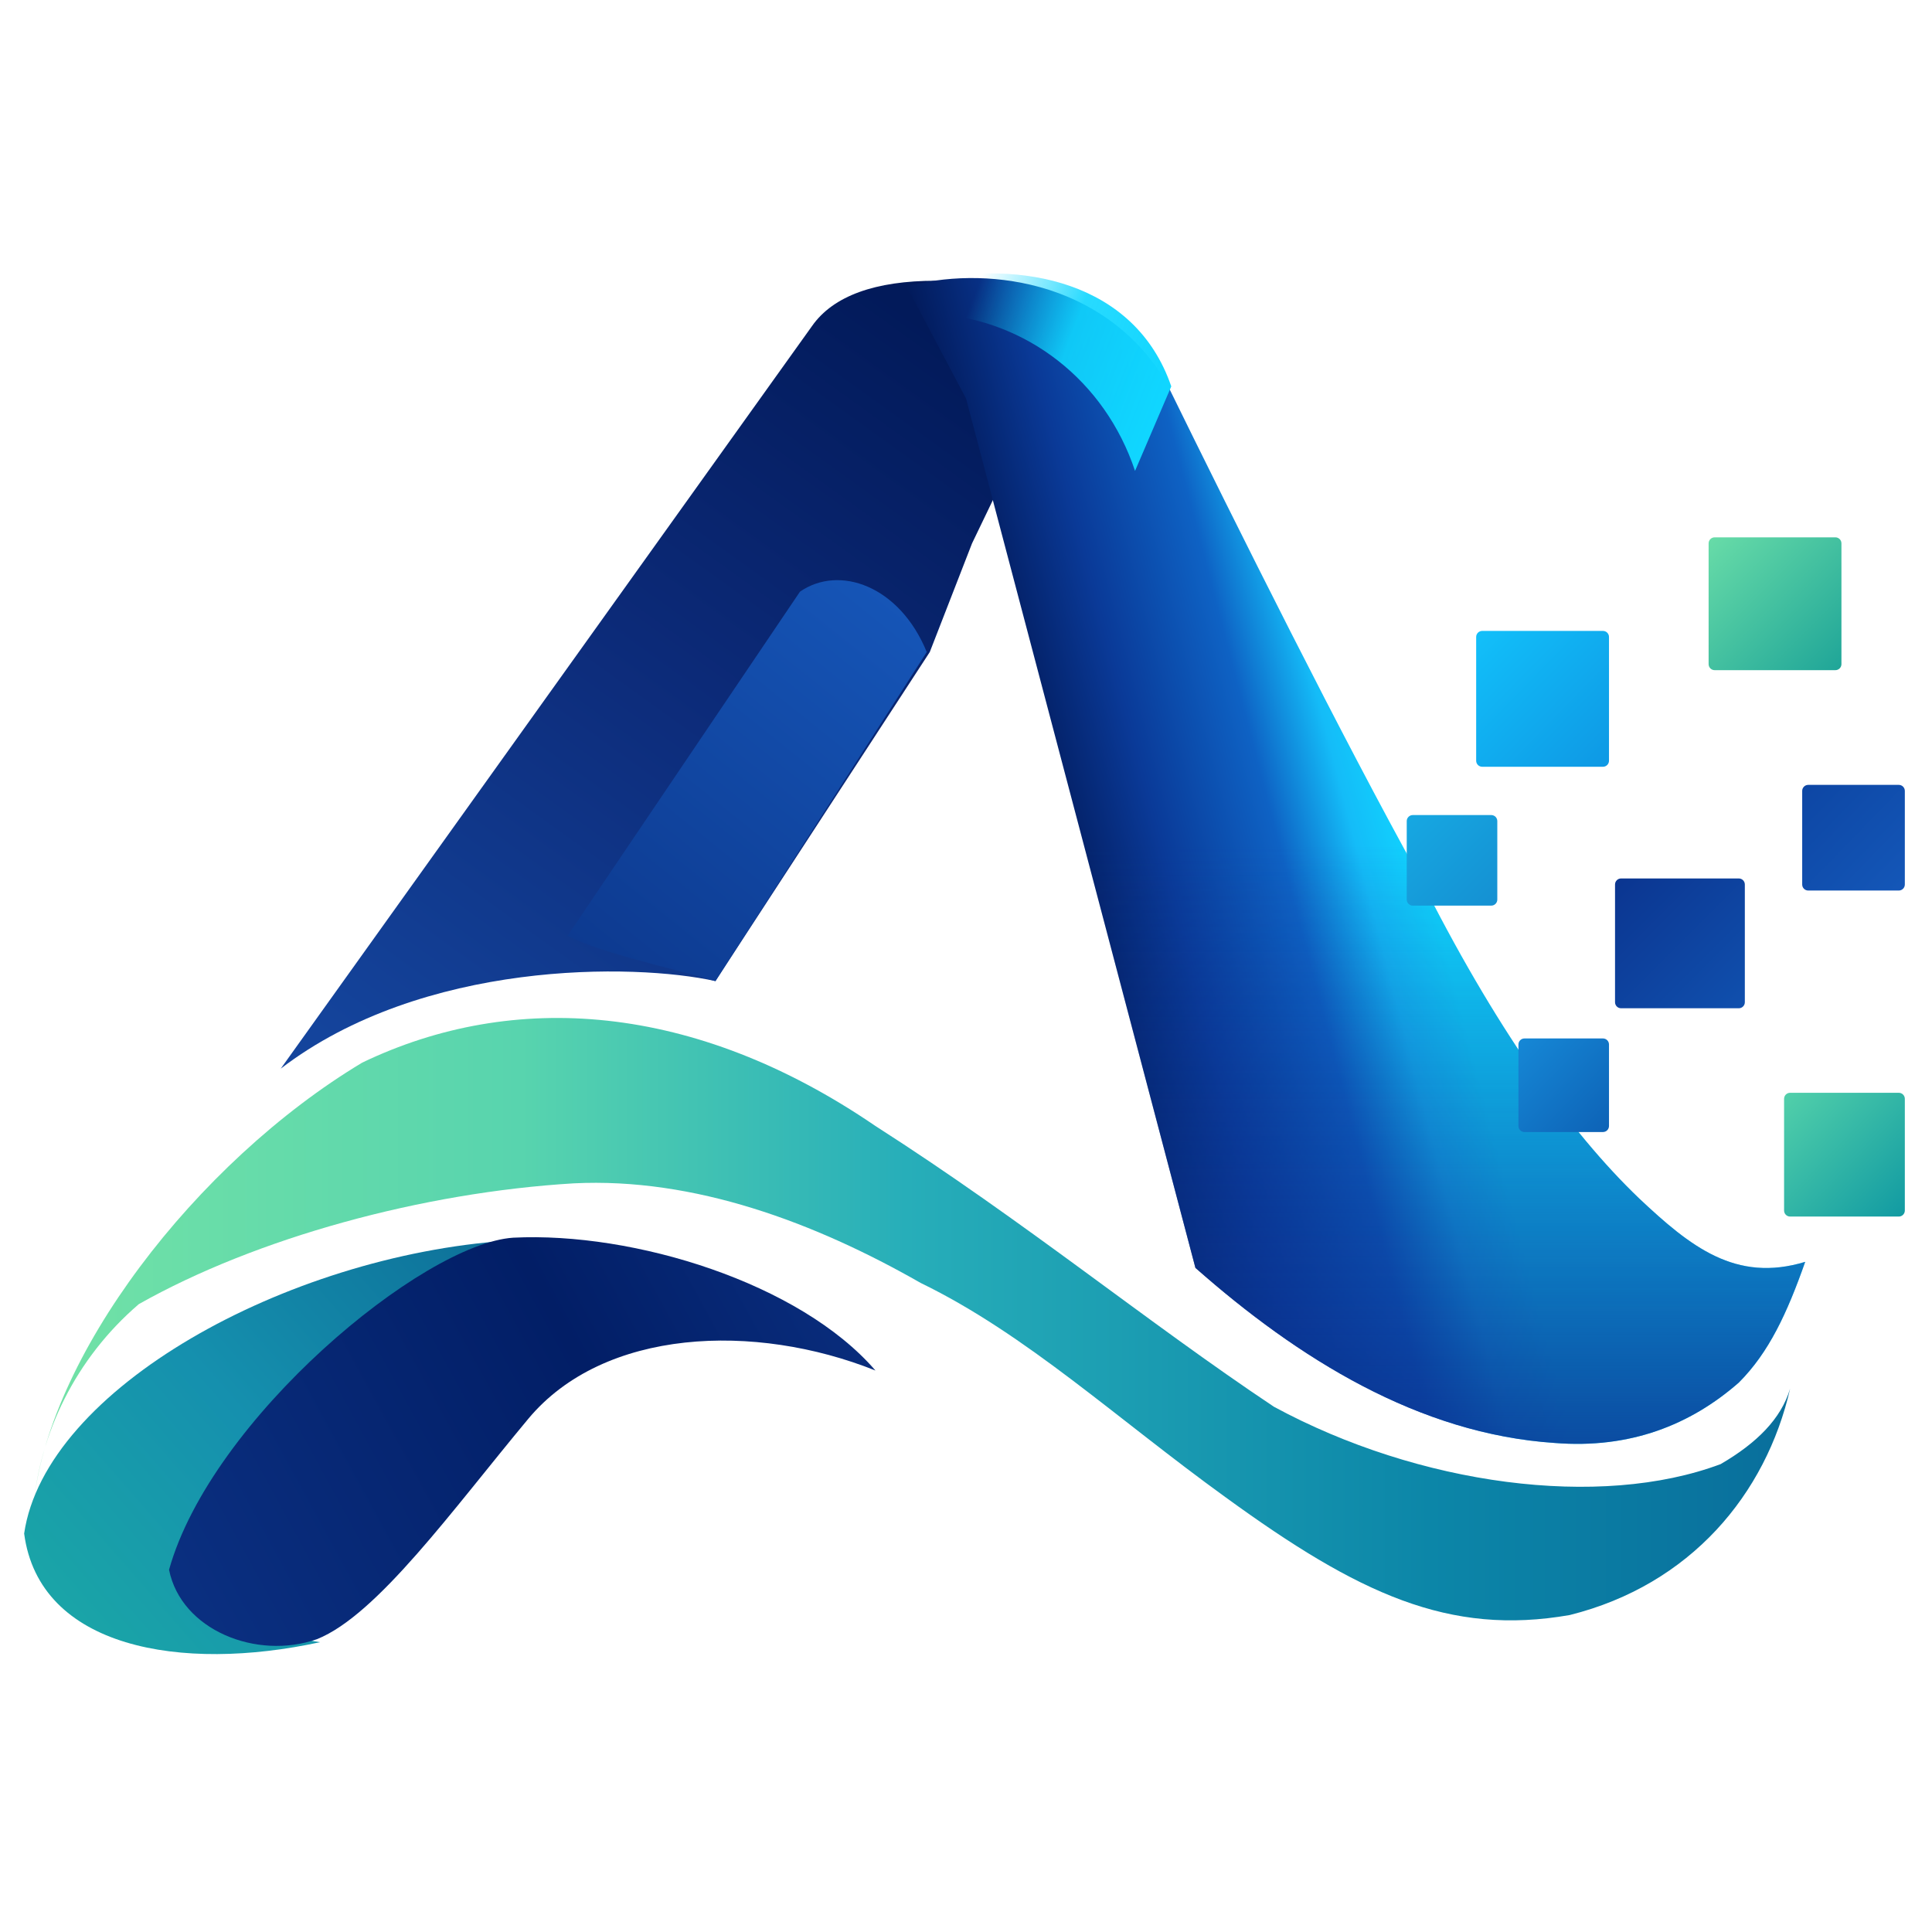
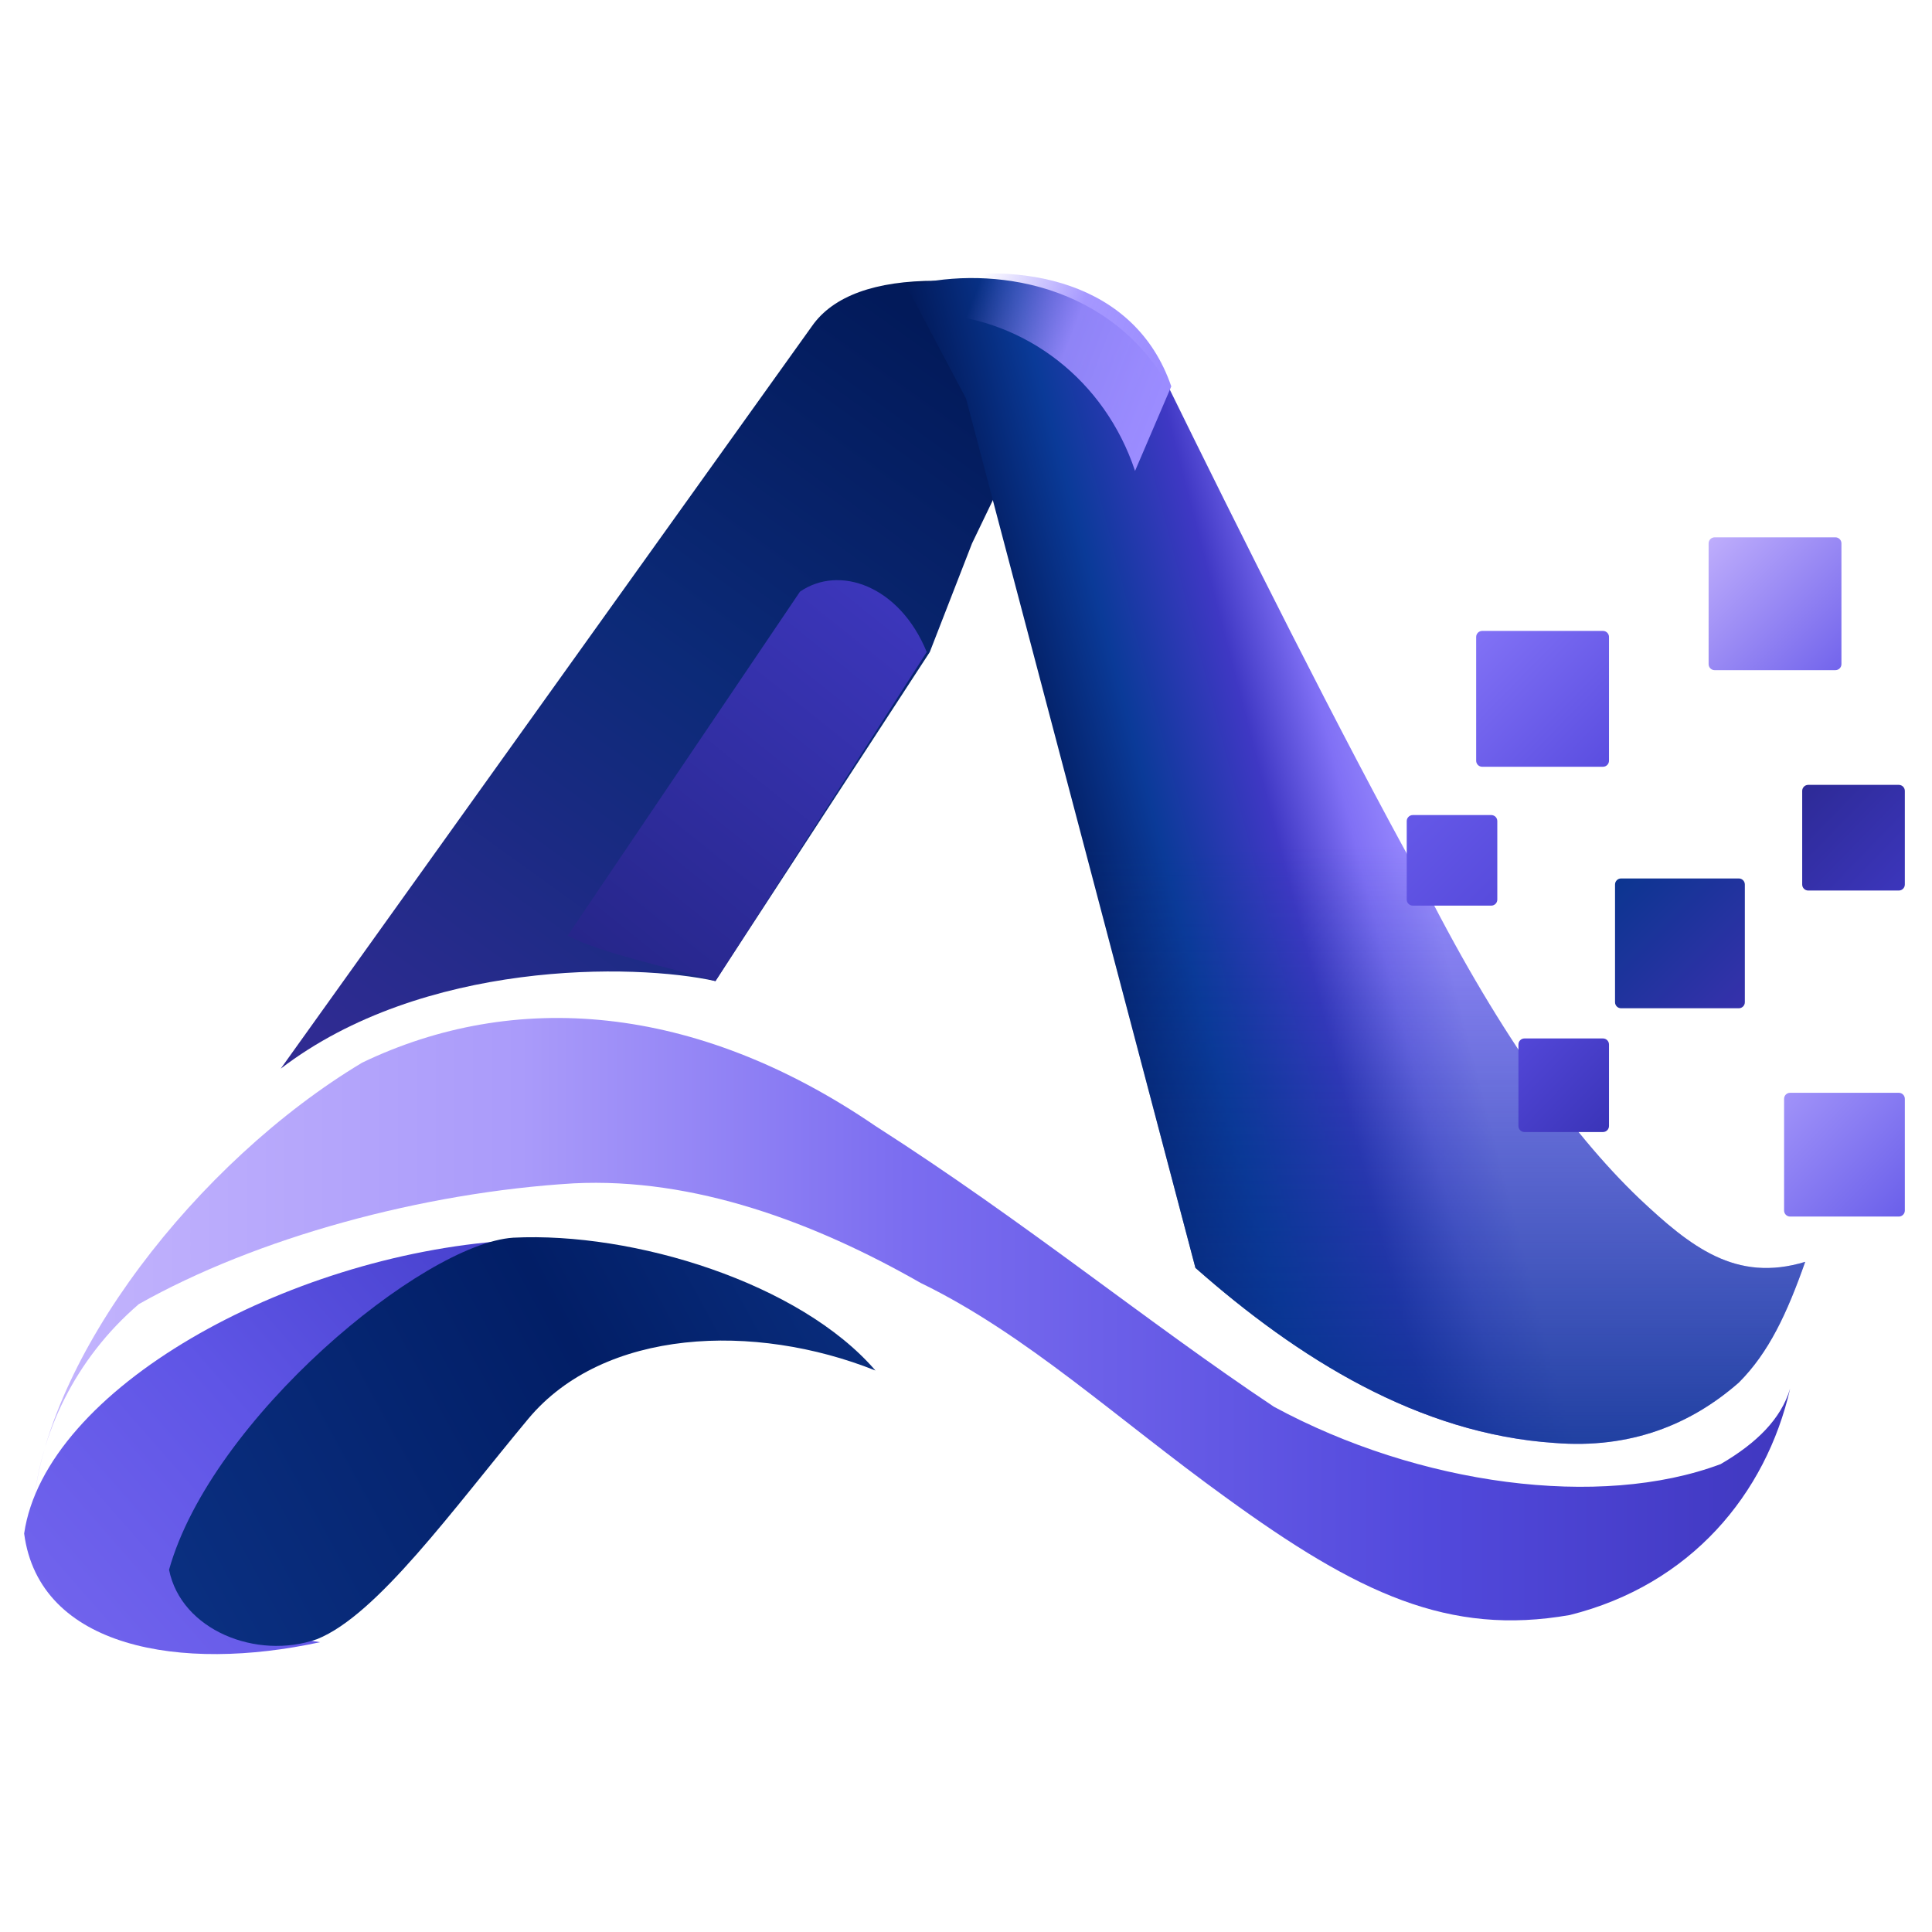
<svg xmlns="http://www.w3.org/2000/svg" viewBox="130 20 640 640">
  <defs>
    <linearGradient id="gLeft" gradientUnits="userSpaceOnUse" x1="260" y1="380" x2="440" y2="130">
-       <stop offset="0" stop-color="#14449c" />
+       <stop offset="0" stop-color="#2f2b92" />
      <stop offset=".55" stop-color="#0c2a78" />
      <stop offset="1" stop-color="#021a5a" />
    </linearGradient>
    <linearGradient id="gStrip" gradientUnits="userSpaceOnUse" x1="330" y1="340" x2="430" y2="215">
-       <stop offset="0" stop-color="#0d3a90" />
-       <stop offset="1" stop-color="#1656b8" />
+       <stop offset="0" stop-color="#26268a" />
+       <stop offset="1" stop-color="#3d37bd" />
    </linearGradient>
    <linearGradient id="gRight" gradientUnits="userSpaceOnUse" x1="478" y1="0" x2="600" y2="0" gradientTransform="matrix(1 0 0.26 1 -78 0)">
      <stop offset="0" stop-color="#021a5a" />
      <stop offset=".3" stop-color="#0a3a98" />
-       <stop offset=".62" stop-color="#0e62c4" />
-       <stop offset=".83" stop-color="#14bcf8" />
-       <stop offset="1" stop-color="#10d6ff" />
+       <stop offset=".62" stop-color="#3f38c4" />
+       <stop offset=".83" stop-color="#8070f5" />
+       <stop offset="1" stop-color="#9b8cff" />
    </linearGradient>
    <linearGradient id="gRightShade" gradientUnits="userSpaceOnUse" x1="0" y1="300" x2="0" y2="500">
      <stop offset="0" stop-color="#0a3a9a" stop-opacity="0" />
      <stop offset="1" stop-color="#0a3290" stop-opacity=".85" />
    </linearGradient>
    <linearGradient id="gCap" gradientUnits="userSpaceOnUse" x1="450" y1="125" x2="515" y2="150">
-       <stop offset="0" stop-color="#10d6ff" stop-opacity="0" />
-       <stop offset=".5" stop-color="#10d6ff" stop-opacity=".9" />
-       <stop offset="1" stop-color="#10d6ff" />
+       <stop offset="0" stop-color="#9b8cff" stop-opacity="0" />
+       <stop offset=".5" stop-color="#9b8cff" stop-opacity=".9" />
+       <stop offset="1" stop-color="#9b8cff" />
    </linearGradient>
    <linearGradient id="gGreen" gradientUnits="userSpaceOnUse" x1="140" y1="0" x2="720" y2="0">
-       <stop offset="0" stop-color="#72e2a6" />
-       <stop offset=".28" stop-color="#58d4ae" />
-       <stop offset=".5" stop-color="#27aeb9" />
-       <stop offset=".8" stop-color="#0c86a8" />
-       <stop offset="1" stop-color="#096f9c" />
+       <stop offset="0" stop-color="#c4b5fd" />
+       <stop offset=".28" stop-color="#aa9bfa" />
+       <stop offset=".5" stop-color="#7b6df0" />
+       <stop offset=".8" stop-color="#5249dc" />
+       <stop offset="1" stop-color="#4038c0" />
    </linearGradient>
    <linearGradient id="gBlade" gradientUnits="userSpaceOnUse" x1="200" y1="560" x2="420" y2="440">
      <stop offset="0" stop-color="#0a2f80" />
      <stop offset=".6" stop-color="#021e66" />
      <stop offset="1" stop-color="#0a2f80" />
    </linearGradient>
    <linearGradient id="gTeal" gradientUnits="userSpaceOnUse" x1="140" y1="570" x2="300" y2="430">
-       <stop offset="0" stop-color="#1ba9a6" />
-       <stop offset=".5" stop-color="#1590ae" />
-       <stop offset="1" stop-color="#0d6f98" />
+       <stop offset="0" stop-color="#7466ee" />
+       <stop offset=".5" stop-color="#5f55e6" />
+       <stop offset="1" stop-color="#4640cc" />
    </linearGradient>
    <linearGradient id="gSq1" x1="0" y1="0" x2="1" y2="1">
-       <stop offset="0" stop-color="#68dca8" />
-       <stop offset="1" stop-color="#1fa598" />
+       <stop offset="0" stop-color="#bfaefc" />
+       <stop offset="1" stop-color="#7264ec" />
    </linearGradient>
    <linearGradient id="gSq2" x1="0" y1="0" x2="1" y2="1">
-       <stop offset="0" stop-color="#12c0fa" />
-       <stop offset="1" stop-color="#0e98e4" />
+       <stop offset="0" stop-color="#8272f6" />
+       <stop offset="1" stop-color="#5a4de0" />
    </linearGradient>
    <linearGradient id="gSq3" x1="0" y1="0" x2="1" y2="1">
-       <stop offset="0" stop-color="#16a8e2" />
-       <stop offset="1" stop-color="#1590d2" />
+       <stop offset="0" stop-color="#6558e8" />
+       <stop offset="1" stop-color="#574bdc" />
    </linearGradient>
    <linearGradient id="gSq4" x1="0" y1="0" x2="1" y2="1">
-       <stop offset="0" stop-color="#0d46a4" />
-       <stop offset="1" stop-color="#1457b8" />
+       <stop offset="0" stop-color="#2d2a96" />
+       <stop offset="1" stop-color="#3c36bc" />
    </linearGradient>
    <linearGradient id="gSq5" x1="0" y1="0" x2="1" y2="1">
      <stop offset="0" stop-color="#0b3590" />
-       <stop offset="1" stop-color="#1050ae" />
+       <stop offset="1" stop-color="#3731ac" />
    </linearGradient>
    <linearGradient id="gSq6" x1="0" y1="0" x2="1" y2="1">
-       <stop offset="0" stop-color="#1688d6" />
-       <stop offset="1" stop-color="#0d62b6" />
+       <stop offset="0" stop-color="#5347d8" />
+       <stop offset="1" stop-color="#3a34b8" />
    </linearGradient>
    <linearGradient id="gSq7" x1="0" y1="0" x2="1" y2="1">
-       <stop offset="0" stop-color="#52d0aa" />
-       <stop offset="1" stop-color="#119aa2" />
+       <stop offset="0" stop-color="#a193f9" />
+       <stop offset="1" stop-color="#6a5fea" />
    </linearGradient>
  </defs>
  <g id="curl">
-     <path d="M141,522 C143,552 170,566 202,565 C180,552 168,538 166,515 Z" fill="#62d8a8" />
+     <path d="M141,522 C143,552 170,566 202,565 C180,552 168,538 166,515 Z" fill="#b8a8fb" />
    <path d="M138,528 C145,480 225,436 298,431 C250,455 212,488 204,520 C200,545 215,561 236,564 C190,574 143,566 138,528 Z" fill="url(#gTeal)" />
    <path d="M186,540 C200,490 270,432 300,430 C340,428 395,445 420,474 C380,458 330,460 305,490 C280,520 255,555 235,563 C215,570 190,560 186,540 Z" fill="url(#gBlade)" />
  </g>
  <g id="green">
    <path d="M141,520 C145,470 195,405 250,372 C300,348 360,352 420,393 C470,425 510,458 552,486 C600,512 660,520 700,505 C712,498 720,490 723,480 C715,515 690,545 650,555 C610,562 580,548 536,516 C500,490 470,462 435,445 C400,425 360,410 320,412 C270,415 215,430 176,452 C155,470 143,495 141,520 Z" fill="url(#gGreen)" />
  </g>
  <g id="leftLeg">
    <path d="M399,128 C406,118 420,113 440,113 C458,113 472,126 478,146 L452,200 L438,236 L367,345 C340,339 270,338 223,374 Z" fill="url(#gLeft)" />
    <path d="M318,330 L395,216 C408,207 428,214 437,236 L367,345 C350,340 330,336 318,330 Z" fill="url(#gStrip)" />
  </g>
  <g id="rightLeg">
    <path id="rl" d="M430,115 C455,108 495,112 516,146 C540,195 575,265 600,310 C625,360 650,395 673,417 C690,433 705,445 728,438 C722,455 716,468 706,478 C690,492 670,500 645,498 C600,495 560,470 526,440 L450,152 L432,118 Z" fill="url(#gRight)" />
    <path d="M430,115 C455,108 495,112 516,146 C540,195 575,265 600,310 C625,360 650,395 673,417 C690,433 705,445 728,438 C722,455 716,468 706,478 C690,492 670,500 645,498 C600,495 560,470 526,440 L450,152 L432,118 Z" fill="url(#gRightShade)" />
    <path d="M436,113 C468,106 506,113 518,148 L506,176 C496,146 470,126 440,124 Z" fill="url(#gCap)" />
  </g>
  <g id="squares">
    <rect class="sq" x="696" y="198" width="44" height="44" rx="2" fill="url(#gSq1)" />
    <rect class="sq" x="619" y="229" width="44" height="45" rx="2" fill="url(#gSq2)" />
    <rect class="sq" x="596" y="290" width="30" height="30" rx="2" fill="url(#gSq3)" />
    <rect class="sq" x="727" y="280" width="34" height="35" rx="2" fill="url(#gSq4)" />
    <rect class="sq" x="665" y="311" width="43" height="43" rx="2" fill="url(#gSq5)" />
    <rect class="sq" x="633" y="364" width="30" height="31" rx="2" fill="url(#gSq6)" />
    <rect class="sq" x="721" y="382" width="40" height="41" rx="2" fill="url(#gSq7)" />
  </g>
</svg>
